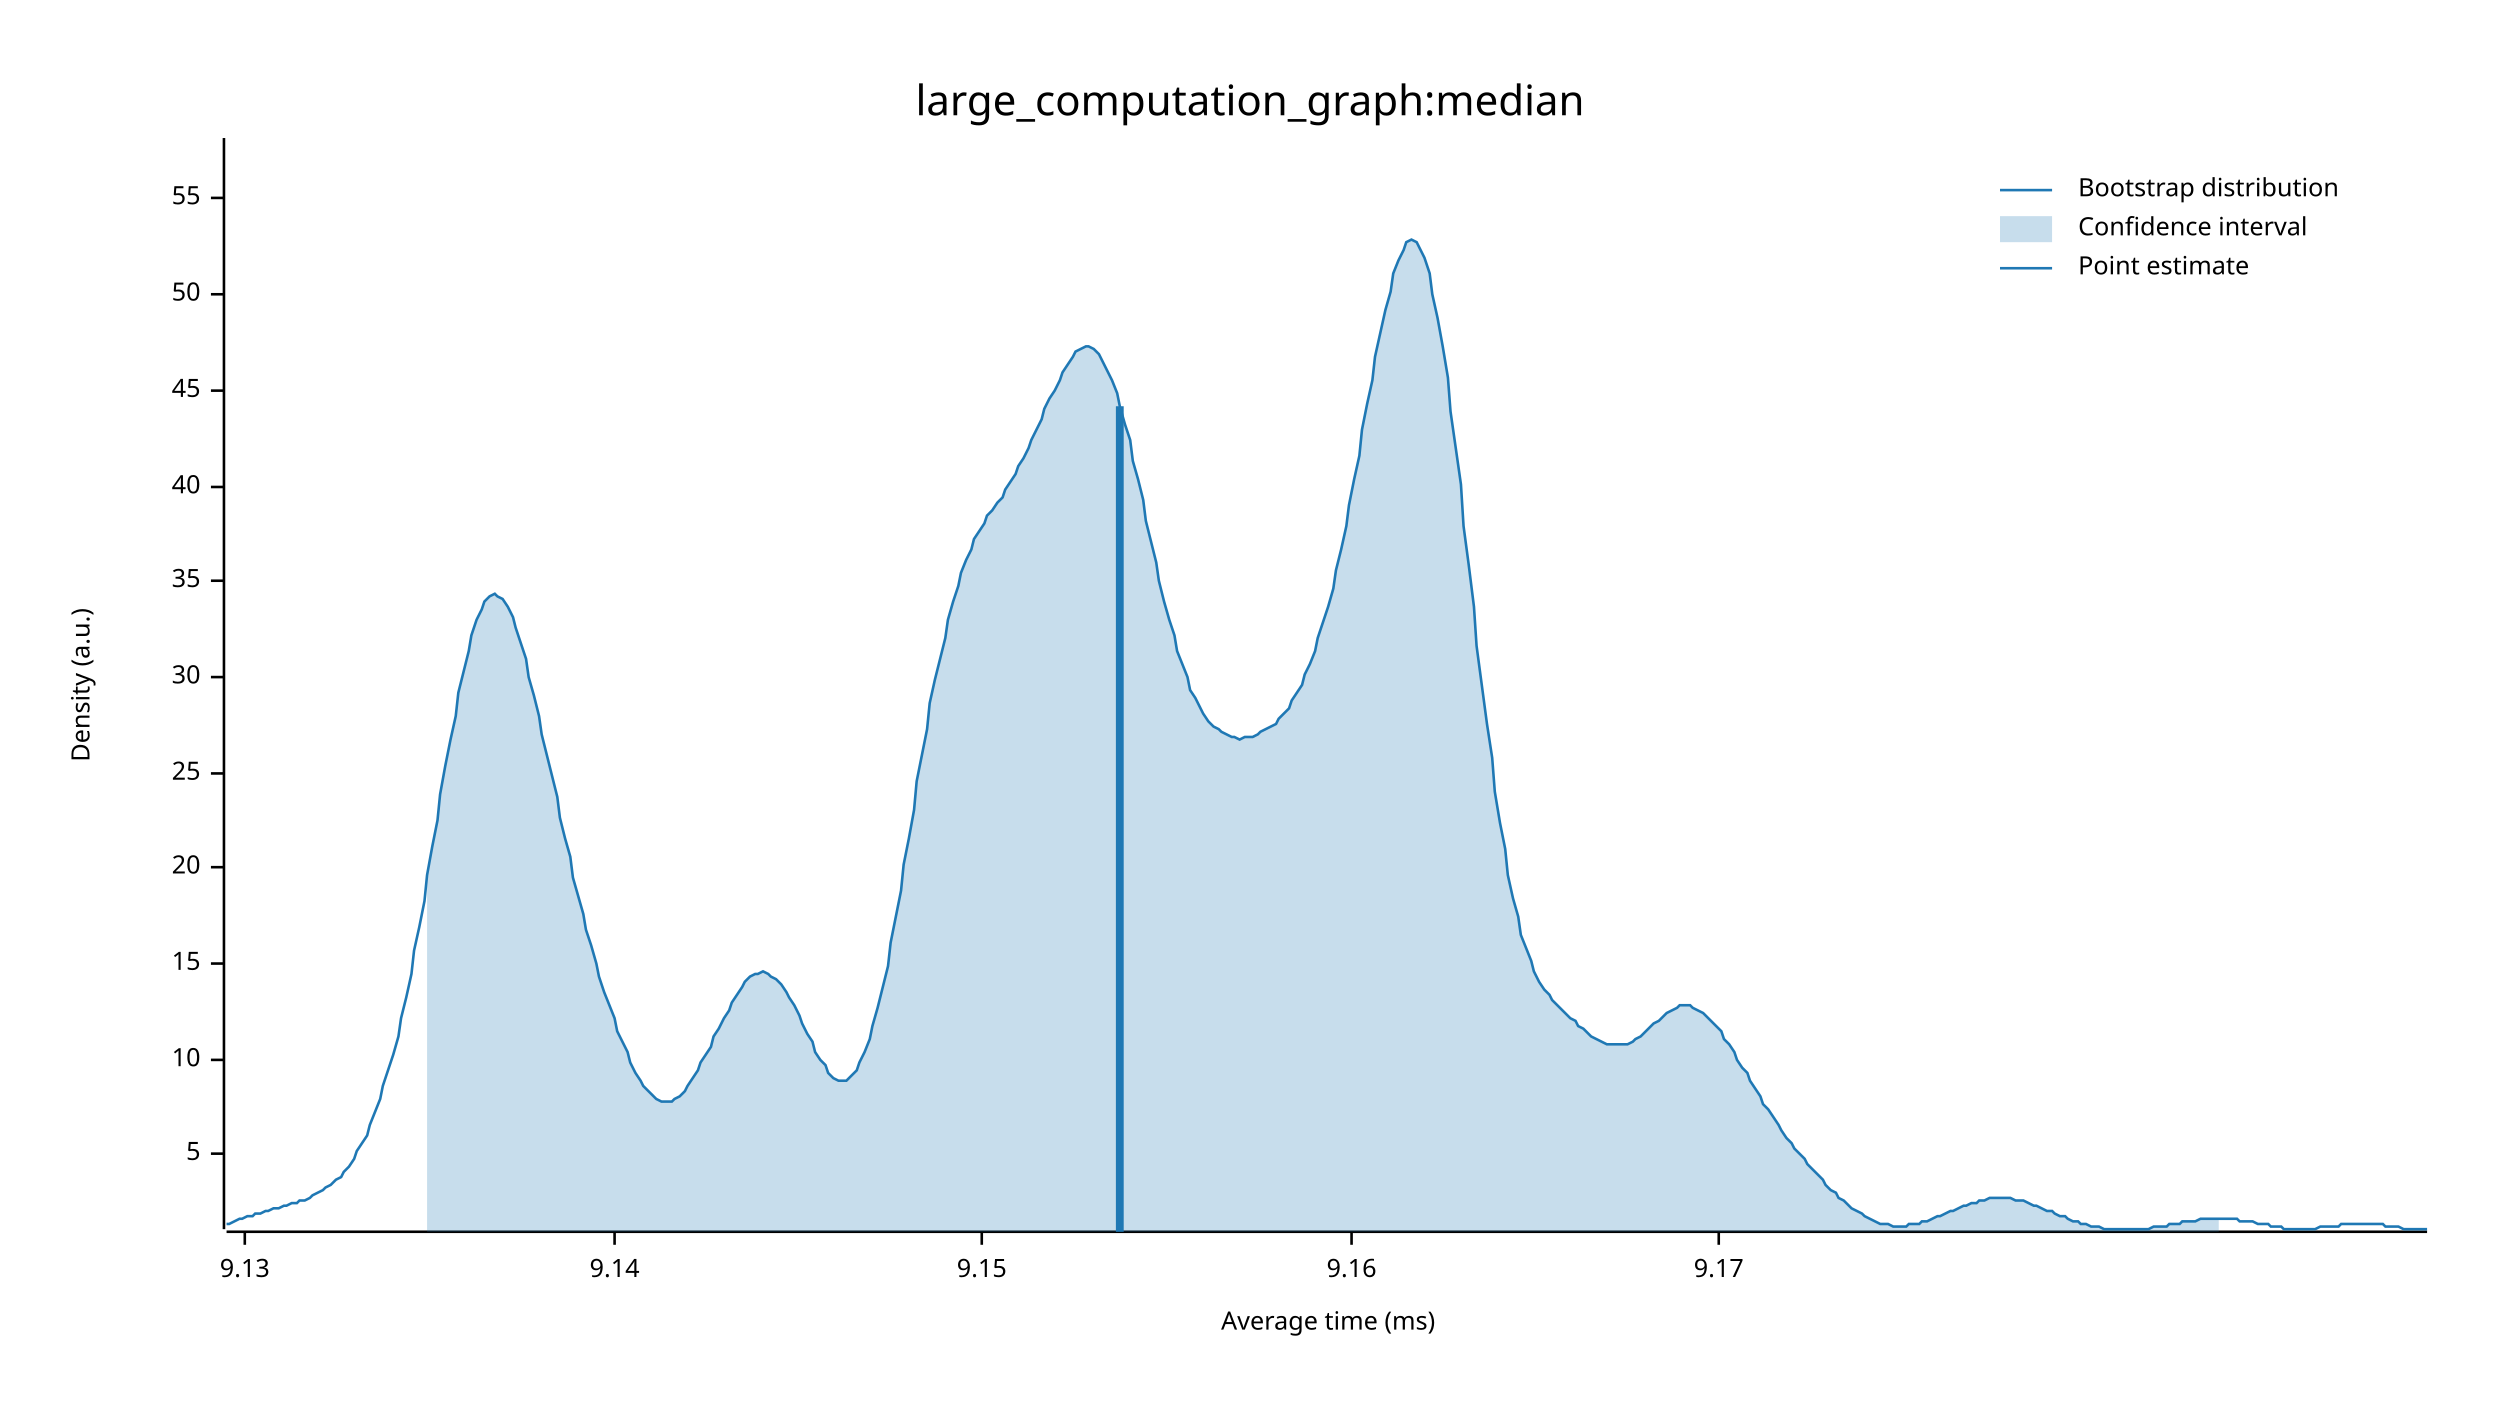
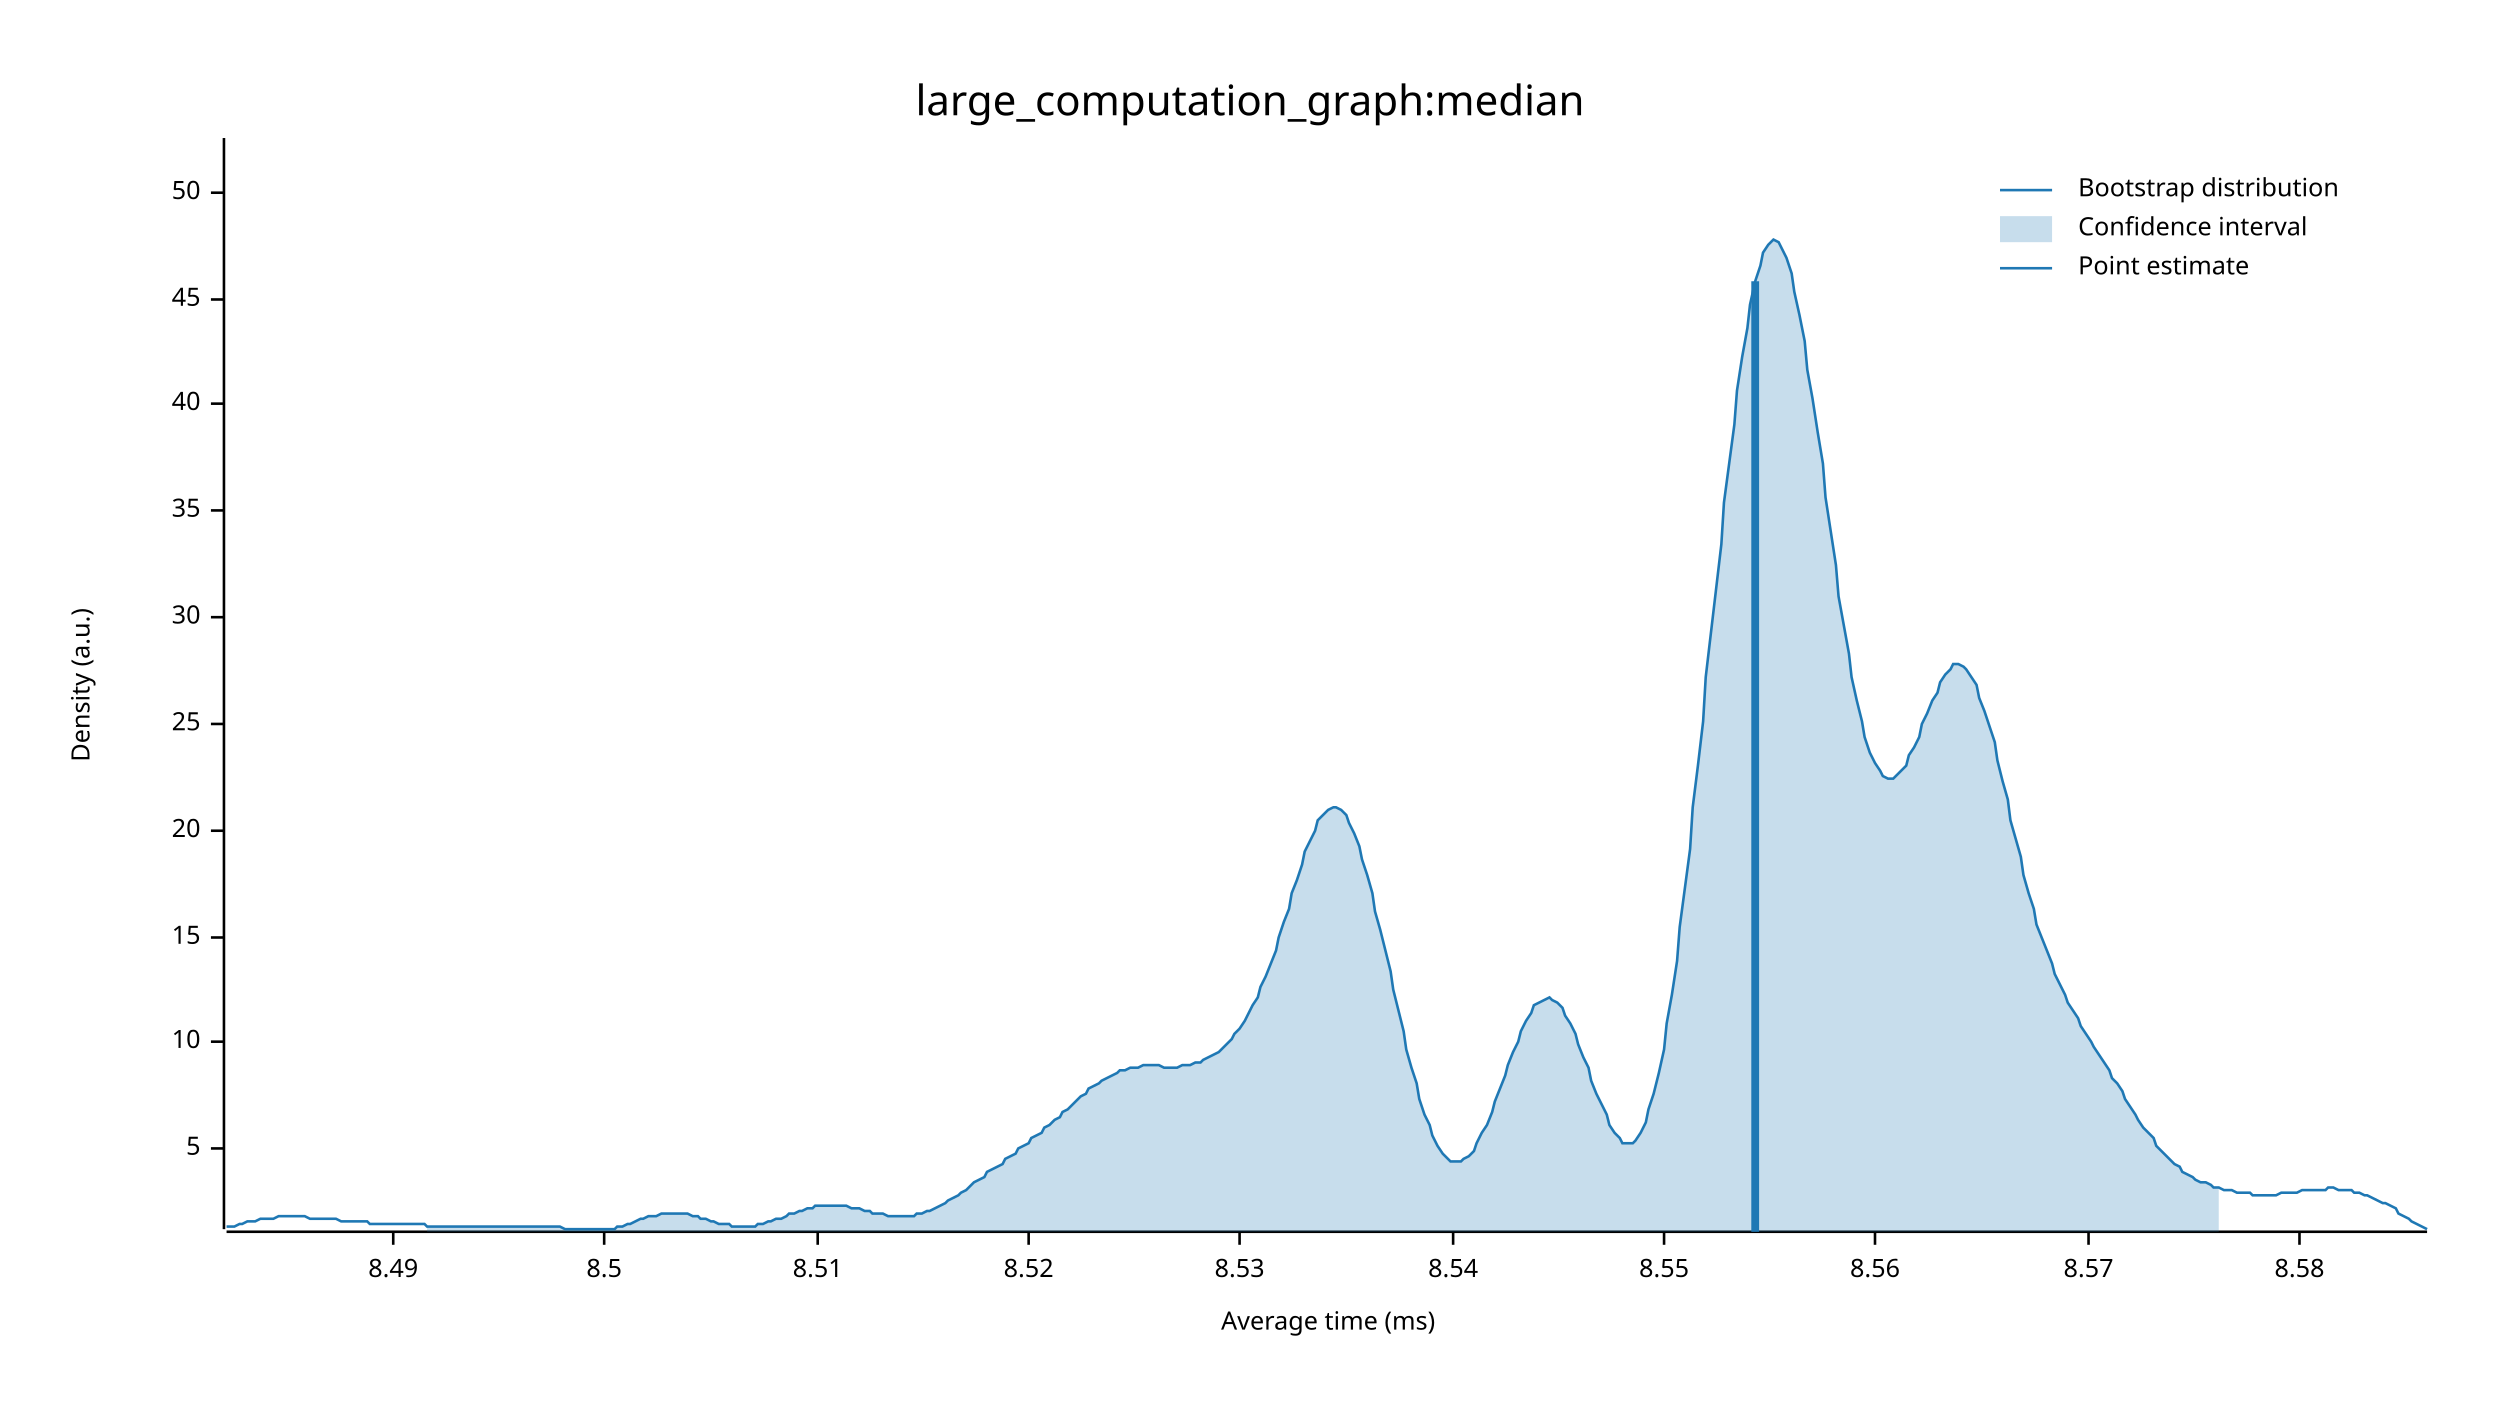
<svg xmlns="http://www.w3.org/2000/svg" width="960" height="540" viewBox="0 0 960 540">
  <text x="480" y="32" dy="0.76em" text-anchor="middle" font-family="sans-serif" font-size="16.129" opacity="1" fill="#000000">
large_computation_graph:median
</text>
  <text x="27" y="263" dy="0.76em" text-anchor="middle" font-family="sans-serif" font-size="9.677" opacity="1" fill="#000000" transform="rotate(270, 27, 263)">
Density (a.u.)
</text>
  <text x="510" y="513" dy="-0.5ex" text-anchor="middle" font-family="sans-serif" font-size="9.677" opacity="1" fill="#000000">
Average time (ms)
</text>
  <polyline fill="none" opacity="1" stroke="#000000" stroke-width="1" points="86,53 86,472 " />
-   <text x="77" y="443" dy="0.5ex" text-anchor="end" font-family="sans-serif" font-size="9.677" opacity="1" fill="#000000">
+   <text x="77" y="441" dy="0.5ex" text-anchor="end" font-family="sans-serif" font-size="9.677" opacity="1" fill="#000000">
5
</text>
-   <polyline fill="none" opacity="1" stroke="#000000" stroke-width="1" points="81,443 86,443 " />
-   <text x="77" y="407" dy="0.5ex" text-anchor="end" font-family="sans-serif" font-size="9.677" opacity="1" fill="#000000">
+   <polyline fill="none" opacity="1" stroke="#000000" stroke-width="1" points="81,441 86,441 " />
+   <text x="77" y="400" dy="0.5ex" text-anchor="end" font-family="sans-serif" font-size="9.677" opacity="1" fill="#000000">
10
</text>
-   <polyline fill="none" opacity="1" stroke="#000000" stroke-width="1" points="81,407 86,407 " />
-   <text x="77" y="370" dy="0.5ex" text-anchor="end" font-family="sans-serif" font-size="9.677" opacity="1" fill="#000000">
+   <polyline fill="none" opacity="1" stroke="#000000" stroke-width="1" points="81,400 86,400 " />
+   <text x="77" y="360" dy="0.5ex" text-anchor="end" font-family="sans-serif" font-size="9.677" opacity="1" fill="#000000">
15
</text>
-   <polyline fill="none" opacity="1" stroke="#000000" stroke-width="1" points="81,370 86,370 " />
-   <text x="77" y="333" dy="0.5ex" text-anchor="end" font-family="sans-serif" font-size="9.677" opacity="1" fill="#000000">
+   <polyline fill="none" opacity="1" stroke="#000000" stroke-width="1" points="81,360 86,360 " />
+   <text x="77" y="319" dy="0.5ex" text-anchor="end" font-family="sans-serif" font-size="9.677" opacity="1" fill="#000000">
20
</text>
-   <polyline fill="none" opacity="1" stroke="#000000" stroke-width="1" points="81,333 86,333 " />
-   <text x="77" y="297" dy="0.5ex" text-anchor="end" font-family="sans-serif" font-size="9.677" opacity="1" fill="#000000">
+   <polyline fill="none" opacity="1" stroke="#000000" stroke-width="1" points="81,319 86,319 " />
+   <text x="77" y="278" dy="0.5ex" text-anchor="end" font-family="sans-serif" font-size="9.677" opacity="1" fill="#000000">
25
</text>
-   <polyline fill="none" opacity="1" stroke="#000000" stroke-width="1" points="81,297 86,297 " />
-   <text x="77" y="260" dy="0.5ex" text-anchor="end" font-family="sans-serif" font-size="9.677" opacity="1" fill="#000000">
+   <polyline fill="none" opacity="1" stroke="#000000" stroke-width="1" points="81,278 86,278 " />
+   <text x="77" y="237" dy="0.5ex" text-anchor="end" font-family="sans-serif" font-size="9.677" opacity="1" fill="#000000">
30
</text>
-   <polyline fill="none" opacity="1" stroke="#000000" stroke-width="1" points="81,260 86,260 " />
-   <text x="77" y="223" dy="0.5ex" text-anchor="end" font-family="sans-serif" font-size="9.677" opacity="1" fill="#000000">
+   <polyline fill="none" opacity="1" stroke="#000000" stroke-width="1" points="81,237 86,237 " />
+   <text x="77" y="196" dy="0.5ex" text-anchor="end" font-family="sans-serif" font-size="9.677" opacity="1" fill="#000000">
35
</text>
-   <polyline fill="none" opacity="1" stroke="#000000" stroke-width="1" points="81,223 86,223 " />
-   <text x="77" y="187" dy="0.5ex" text-anchor="end" font-family="sans-serif" font-size="9.677" opacity="1" fill="#000000">
+   <polyline fill="none" opacity="1" stroke="#000000" stroke-width="1" points="81,196 86,196 " />
+   <text x="77" y="155" dy="0.5ex" text-anchor="end" font-family="sans-serif" font-size="9.677" opacity="1" fill="#000000">
40
</text>
-   <polyline fill="none" opacity="1" stroke="#000000" stroke-width="1" points="81,187 86,187 " />
-   <text x="77" y="150" dy="0.5ex" text-anchor="end" font-family="sans-serif" font-size="9.677" opacity="1" fill="#000000">
+   <polyline fill="none" opacity="1" stroke="#000000" stroke-width="1" points="81,155 86,155 " />
+   <text x="77" y="115" dy="0.5ex" text-anchor="end" font-family="sans-serif" font-size="9.677" opacity="1" fill="#000000">
45
</text>
-   <polyline fill="none" opacity="1" stroke="#000000" stroke-width="1" points="81,150 86,150 " />
-   <text x="77" y="113" dy="0.5ex" text-anchor="end" font-family="sans-serif" font-size="9.677" opacity="1" fill="#000000">
+   <polyline fill="none" opacity="1" stroke="#000000" stroke-width="1" points="81,115 86,115 " />
+   <text x="77" y="74" dy="0.5ex" text-anchor="end" font-family="sans-serif" font-size="9.677" opacity="1" fill="#000000">
50
</text>
-   <polyline fill="none" opacity="1" stroke="#000000" stroke-width="1" points="81,113 86,113 " />
-   <text x="77" y="76" dy="0.5ex" text-anchor="end" font-family="sans-serif" font-size="9.677" opacity="1" fill="#000000">
- 55
+   <polyline fill="none" opacity="1" stroke="#000000" stroke-width="1" points="81,74 86,74 " />
+   <polyline fill="none" opacity="1" stroke="#000000" stroke-width="1" points="87,473 932,473 " />
+   <text x="151" y="483" dy="0.76em" text-anchor="middle" font-family="sans-serif" font-size="9.677" opacity="1" fill="#000000">
+ 8.49
</text>
-   <polyline fill="none" opacity="1" stroke="#000000" stroke-width="1" points="81,76 86,76 " />
-   <polyline fill="none" opacity="1" stroke="#000000" stroke-width="1" points="87,473 932,473 " />
-   <text x="94" y="483" dy="0.76em" text-anchor="middle" font-family="sans-serif" font-size="9.677" opacity="1" fill="#000000">
- 9.13
+   <polyline fill="none" opacity="1" stroke="#000000" stroke-width="1" points="151,473 151,478 " />
+   <text x="232" y="483" dy="0.76em" text-anchor="middle" font-family="sans-serif" font-size="9.677" opacity="1" fill="#000000">
+ 8.5
</text>
-   <polyline fill="none" opacity="1" stroke="#000000" stroke-width="1" points="94,473 94,478 " />
-   <text x="236" y="483" dy="0.76em" text-anchor="middle" font-family="sans-serif" font-size="9.677" opacity="1" fill="#000000">
- 9.14
+   <polyline fill="none" opacity="1" stroke="#000000" stroke-width="1" points="232,473 232,478 " />
+   <text x="314" y="483" dy="0.76em" text-anchor="middle" font-family="sans-serif" font-size="9.677" opacity="1" fill="#000000">
+ 8.51
</text>
-   <polyline fill="none" opacity="1" stroke="#000000" stroke-width="1" points="236,473 236,478 " />
-   <text x="377" y="483" dy="0.76em" text-anchor="middle" font-family="sans-serif" font-size="9.677" opacity="1" fill="#000000">
- 9.15
+   <polyline fill="none" opacity="1" stroke="#000000" stroke-width="1" points="314,473 314,478 " />
+   <text x="395" y="483" dy="0.76em" text-anchor="middle" font-family="sans-serif" font-size="9.677" opacity="1" fill="#000000">
+ 8.52
</text>
-   <polyline fill="none" opacity="1" stroke="#000000" stroke-width="1" points="377,473 377,478 " />
-   <text x="519" y="483" dy="0.76em" text-anchor="middle" font-family="sans-serif" font-size="9.677" opacity="1" fill="#000000">
- 9.16
+   <polyline fill="none" opacity="1" stroke="#000000" stroke-width="1" points="395,473 395,478 " />
+   <text x="476" y="483" dy="0.76em" text-anchor="middle" font-family="sans-serif" font-size="9.677" opacity="1" fill="#000000">
+ 8.53
</text>
-   <polyline fill="none" opacity="1" stroke="#000000" stroke-width="1" points="519,473 519,478 " />
-   <text x="660" y="483" dy="0.76em" text-anchor="middle" font-family="sans-serif" font-size="9.677" opacity="1" fill="#000000">
- 9.17
+   <polyline fill="none" opacity="1" stroke="#000000" stroke-width="1" points="476,473 476,478 " />
+   <text x="558" y="483" dy="0.76em" text-anchor="middle" font-family="sans-serif" font-size="9.677" opacity="1" fill="#000000">
+ 8.54
</text>
-   <polyline fill="none" opacity="1" stroke="#000000" stroke-width="1" points="660,473 660,478 " />
-   <polyline fill="none" opacity="1" stroke="#1F78B4" stroke-width="1" points="87,470 88,470 90,469 92,468 93,468 95,467 97,467 98,466 100,466 102,465 103,465 105,464 107,464 109,463 110,463 112,462 114,462 115,461 117,461 119,460 120,459 122,458 124,457 125,456 127,455 129,453 131,452 132,450 134,448 136,445 137,442 139,439 141,436 142,432 144,427 146,422 147,417 149,411 151,405 153,398 154,391 156,383 158,374 159,365 161,356 163,346 164,336 166,325 168,315 169,305 171,294 173,284 175,275 176,266 178,258 180,250 181,244 183,238 185,234 186,231 188,229 190,228 191,229 193,230 195,233 197,237 198,241 200,247 202,253 203,260 205,267 207,275 208,282 210,290 212,298 214,306 215,314 217,322 219,329 220,337 222,344 224,351 225,357 227,363 229,370 230,375 232,381 234,386 236,391 237,396 239,400 241,404 242,408 244,412 246,415 247,417 249,419 251,421 252,422 254,423 256,423 258,423 259,422 261,421 263,419 264,417 266,414 268,411 269,408 271,405 273,402 274,398 276,395 278,391 280,388 281,385 283,382 285,379 286,377 288,375 290,374 291,374 293,373 295,374 296,375 298,376 300,378 302,381 303,383 305,386 307,390 308,393 310,397 312,400 313,404 315,407 317,409 318,412 320,414 322,415 324,415 325,415 327,413 329,411 330,408 332,404 334,399 335,394 337,387 339,379 341,371 342,362 344,352 346,342 347,332 349,322 351,311 352,300 354,290 356,280 357,270 359,261 361,253 363,245 364,238 366,231 368,225 369,220 371,215 373,211 374,207 376,204 378,201 379,198 381,196 383,193 385,191 386,188 388,185 390,182 391,179 393,176 395,172 396,169 398,165 400,161 401,157 403,153 405,150 407,146 408,143 410,140 412,137 413,135 415,134 417,133 418,133 420,134 422,136 423,138 425,142 427,146 429,151 430,156 432,163 434,169 435,177 437,184 439,192 440,200 442,208 444,216 445,223 447,231 449,238 451,244 452,250 454,255 456,260 457,265 459,268 461,272 462,274 464,277 466,279 468,280 469,281 471,282 473,283 474,283 476,284 478,283 479,283 481,283 483,282 484,281 486,280 488,279 490,278 491,276 493,274 495,272 496,269 498,266 500,263 501,259 503,255 505,250 506,245 508,239 510,233 512,226 513,219 515,211 517,202 518,194 520,184 522,175 523,165 525,155 527,146 528,137 530,128 532,119 534,112 535,105 537,100 539,96 540,93 542,92 544,93 545,95 547,99 549,105 550,113 552,122 554,133 556,145 557,158 559,172 561,186 562,202 564,217 566,233 567,248 569,263 571,278 573,291 574,304 576,316 578,326 579,336 581,345 583,352 584,359 586,364 588,369 589,373 591,377 593,380 595,382 596,384 598,386 600,388 601,389 603,391 605,392 606,394 608,395 610,397 611,398 613,399 615,400 617,401 618,401 620,401 622,401 623,401 625,401 627,400 628,399 630,398 632,396 633,395 635,393 637,392 639,390 640,389 642,388 644,387 645,386 647,386 649,386 650,387 652,388 654,389 655,390 657,392 659,394 661,396 662,399 664,401 666,404 667,407 669,410 671,412 672,415 674,418 676,421 677,424 679,426 681,429 683,432 684,434 686,437 688,439 689,441 691,443 693,445 694,447 696,449 698,451 700,453 701,455 703,457 705,458 706,460 708,461 710,463 711,464 713,465 715,466 716,467 718,468 720,469 722,470 723,470 725,470 727,471 728,471 730,471 732,471 733,470 735,470 737,470 738,469 740,469 742,468 744,467 745,467 747,466 749,465 750,465 752,464 754,463 755,463 757,462 759,462 760,461 762,461 764,460 766,460 767,460 769,460 771,460 772,460 774,461 776,461 777,461 779,462 781,463 782,463 784,464 786,465 788,465 789,466 791,467 793,467 794,468 796,469 798,469 799,470 801,470 803,471 804,471 806,471 808,472 810,472 811,472 813,472 815,472 816,472 818,472 820,472 821,472 823,472 825,472 827,471 828,471 830,471 832,471 833,470 835,470 837,470 838,469 840,469 842,469 843,469 845,468 847,468 849,468 850,468 852,468 854,468 855,468 857,468 859,468 860,469 862,469 864,469 865,469 867,470 869,470 871,470 872,471 874,471 876,471 877,472 879,472 881,472 882,472 884,472 886,472 887,472 889,472 891,471 893,471 894,471 896,471 898,471 899,470 901,470 903,470 904,470 906,470 908,470 909,470 911,470 913,470 915,470 916,471 918,471 920,471 921,471 923,472 925,472 926,472 928,472 930,472 932,472 " />
-   <polygon opacity="0.25" fill="#1F78B4" points="164,336 166,325 168,315 169,305 171,294 173,284 175,275 176,266 178,258 180,250 181,244 183,238 185,234 186,231 188,229 190,228 191,229 193,230 195,233 197,237 198,241 200,247 202,253 203,260 205,267 207,275 208,282 210,290 212,298 214,306 215,314 217,322 219,329 220,337 222,344 224,351 225,357 227,363 229,370 230,375 232,381 234,386 236,391 237,396 239,400 241,404 242,408 244,412 246,415 247,417 249,419 251,421 252,422 254,423 256,423 258,423 259,422 261,421 263,419 264,417 266,414 268,411 269,408 271,405 273,402 274,398 276,395 278,391 280,388 281,385 283,382 285,379 286,377 288,375 290,374 291,374 293,373 295,374 296,375 298,376 300,378 302,381 303,383 305,386 307,390 308,393 310,397 312,400 313,404 315,407 317,409 318,412 320,414 322,415 324,415 325,415 327,413 329,411 330,408 332,404 334,399 335,394 337,387 339,379 341,371 342,362 344,352 346,342 347,332 349,322 351,311 352,300 354,290 356,280 357,270 359,261 361,253 363,245 364,238 366,231 368,225 369,220 371,215 373,211 374,207 376,204 378,201 379,198 381,196 383,193 385,191 386,188 388,185 390,182 391,179 393,176 395,172 396,169 398,165 400,161 401,157 403,153 405,150 407,146 408,143 410,140 412,137 413,135 415,134 417,133 418,133 420,134 422,136 423,138 425,142 427,146 429,151 430,156 432,163 434,169 435,177 437,184 439,192 440,200 442,208 444,216 445,223 447,231 449,238 451,244 452,250 454,255 456,260 457,265 459,268 461,272 462,274 464,277 466,279 468,280 469,281 471,282 473,283 474,283 476,284 478,283 479,283 481,283 483,282 484,281 486,280 488,279 490,278 491,276 493,274 495,272 496,269 498,266 500,263 501,259 503,255 505,250 506,245 508,239 510,233 512,226 513,219 515,211 517,202 518,194 520,184 522,175 523,165 525,155 527,146 528,137 530,128 532,119 534,112 535,105 537,100 539,96 540,93 542,92 544,93 545,95 547,99 549,105 550,113 552,122 554,133 556,145 557,158 559,172 561,186 562,202 564,217 566,233 567,248 569,263 571,278 573,291 574,304 576,316 578,326 579,336 581,345 583,352 584,359 586,364 588,369 589,373 591,377 593,380 595,382 596,384 598,386 600,388 601,389 603,391 605,392 606,394 608,395 610,397 611,398 613,399 615,400 617,401 618,401 620,401 622,401 623,401 625,401 627,400 628,399 630,398 632,396 633,395 635,393 637,392 639,390 640,389 642,388 644,387 645,386 647,386 649,386 650,387 652,388 654,389 655,390 657,392 659,394 661,396 662,399 664,401 666,404 667,407 669,410 671,412 672,415 674,418 676,421 677,424 679,426 681,429 683,432 684,434 686,437 688,439 689,441 691,443 693,445 694,447 696,449 698,451 700,453 701,455 703,457 705,458 706,460 708,461 710,463 711,464 713,465 715,466 716,467 718,468 720,469 722,470 723,470 725,470 727,471 728,471 730,471 732,471 733,470 735,470 737,470 738,469 740,469 742,468 744,467 745,467 747,466 749,465 750,465 752,464 754,463 755,463 757,462 759,462 760,461 762,461 764,460 766,460 767,460 769,460 771,460 772,460 774,461 776,461 777,461 779,462 781,463 782,463 784,464 786,465 788,465 789,466 791,467 793,467 794,468 796,469 798,469 799,470 801,470 803,471 804,471 806,471 808,472 810,472 811,472 813,472 815,472 816,472 818,472 820,472 821,472 823,472 825,472 827,471 828,471 830,471 832,471 833,470 835,470 837,470 838,469 840,469 842,469 843,469 845,468 847,468 849,468 850,468 852,468 852,473 164,473 " />
-   <polyline fill="none" opacity="1" stroke="#1F78B4" stroke-width="3" points="430,473 430,156 " />
+   <polyline fill="none" opacity="1" stroke="#000000" stroke-width="1" points="558,473 558,478 " />
+   <text x="639" y="483" dy="0.76em" text-anchor="middle" font-family="sans-serif" font-size="9.677" opacity="1" fill="#000000">
+ 8.55
+ </text>
+   <polyline fill="none" opacity="1" stroke="#000000" stroke-width="1" points="639,473 639,478 " />
+   <text x="720" y="483" dy="0.76em" text-anchor="middle" font-family="sans-serif" font-size="9.677" opacity="1" fill="#000000">
+ 8.56
+ </text>
+   <polyline fill="none" opacity="1" stroke="#000000" stroke-width="1" points="720,473 720,478 " />
+   <text x="802" y="483" dy="0.76em" text-anchor="middle" font-family="sans-serif" font-size="9.677" opacity="1" fill="#000000">
+ 8.57
+ </text>
+   <polyline fill="none" opacity="1" stroke="#000000" stroke-width="1" points="802,473 802,478 " />
+   <text x="883" y="483" dy="0.76em" text-anchor="middle" font-family="sans-serif" font-size="9.677" opacity="1" fill="#000000">
+ 8.58
+ </text>
+   <polyline fill="none" opacity="1" stroke="#000000" stroke-width="1" points="883,473 883,478 " />
+   <polyline fill="none" opacity="1" stroke="#1F78B4" stroke-width="1" points="87,471 88,471 90,471 92,470 93,470 95,469 97,469 98,469 100,468 102,468 103,468 105,468 107,467 109,467 110,467 112,467 114,467 115,467 117,467 119,468 120,468 122,468 124,468 125,468 127,468 129,468 131,469 132,469 134,469 136,469 137,469 139,469 141,469 142,470 144,470 146,470 147,470 149,470 151,470 153,470 154,470 156,470 158,470 159,470 161,470 163,470 164,471 166,471 168,471 169,471 171,471 173,471 175,471 176,471 178,471 180,471 181,471 183,471 185,471 186,471 188,471 190,471 191,471 193,471 195,471 197,471 198,471 200,471 202,471 203,471 205,471 207,471 208,471 210,471 212,471 214,471 215,471 217,472 219,472 220,472 222,472 224,472 225,472 227,472 229,472 230,472 232,472 234,472 236,472 237,471 239,471 241,470 242,470 244,469 246,468 247,468 249,467 251,467 252,467 254,466 256,466 258,466 259,466 261,466 263,466 264,466 266,467 268,467 269,468 271,468 273,469 274,469 276,470 278,470 280,470 281,471 283,471 285,471 286,471 288,471 290,471 291,470 293,470 295,469 296,469 298,468 300,468 302,467 303,466 305,466 307,465 308,465 310,464 312,464 313,463 315,463 317,463 318,463 320,463 322,463 324,463 325,463 327,464 329,464 330,464 332,465 334,465 335,466 337,466 339,466 341,467 342,467 344,467 346,467 347,467 349,467 351,467 352,466 354,466 356,465 357,465 359,464 361,463 363,462 364,461 366,460 368,459 369,458 371,457 373,455 374,454 376,453 378,452 379,450 381,449 383,448 385,447 386,445 388,444 390,443 391,441 393,440 395,439 396,437 398,436 400,435 401,433 403,432 405,430 407,429 408,427 410,426 412,424 413,423 415,421 417,420 418,418 420,417 422,416 423,415 425,414 427,413 429,412 430,411 432,411 434,410 435,410 437,410 439,409 440,409 442,409 444,409 445,409 447,410 449,410 451,410 452,410 454,409 456,409 457,409 459,408 461,408 462,407 464,406 466,405 468,404 469,403 471,401 473,399 474,397 476,395 478,392 479,390 481,386 483,383 484,379 486,375 488,370 490,365 491,360 493,354 495,349 496,343 498,338 500,332 501,327 503,323 505,319 506,315 508,313 510,311 512,310 513,310 515,311 517,313 518,316 520,320 522,325 523,330 525,336 527,343 528,350 530,357 532,365 534,373 535,380 537,388 539,396 540,403 542,410 544,416 545,422 547,428 549,432 550,436 552,440 554,443 556,445 557,446 559,446 561,446 562,445 564,444 566,442 567,439 569,435 571,432 573,427 574,423 576,418 578,413 579,409 581,404 583,400 584,396 586,392 588,389 589,386 591,385 593,384 595,383 596,384 598,385 600,387 601,390 603,393 605,397 606,401 608,406 610,410 611,415 613,420 615,424 617,428 618,432 620,435 622,437 623,439 625,439 627,439 628,438 630,435 632,431 633,426 635,420 637,412 639,403 640,393 642,382 644,369 645,356 647,341 649,326 650,310 652,294 654,277 655,260 657,243 659,226 661,209 662,193 664,178 666,163 667,150 669,137 671,126 672,117 674,108 676,102 677,97 679,94 681,92 683,93 684,95 686,99 688,105 689,112 691,121 693,131 694,142 696,153 698,166 700,178 701,191 703,204 705,217 706,229 708,240 710,251 711,260 713,269 715,277 716,283 718,289 720,293 722,296 723,298 725,299 727,299 728,298 730,296 732,294 733,290 735,287 737,283 738,278 740,274 742,269 744,266 745,262 747,259 749,257 750,255 752,255 754,256 755,257 757,260 759,263 760,268 762,273 764,279 766,285 767,292 769,300 771,307 772,315 774,322 776,329 777,336 779,343 781,349 782,355 784,360 786,365 788,370 789,374 791,378 793,382 794,385 796,388 798,391 799,394 801,397 803,400 804,402 806,405 808,408 810,411 811,414 813,416 815,419 816,422 818,425 820,428 821,430 823,433 825,435 827,437 828,440 830,442 832,444 833,445 835,447 837,448 838,450 840,451 842,452 843,453 845,454 847,454 849,455 850,456 852,456 854,457 855,457 857,457 859,458 860,458 862,458 864,458 865,459 867,459 869,459 871,459 872,459 874,459 876,458 877,458 879,458 881,458 882,458 884,457 886,457 887,457 889,457 891,457 893,457 894,456 896,456 898,457 899,457 901,457 903,457 904,458 906,458 908,459 909,459 911,460 913,461 915,462 916,462 918,463 920,464 921,466 923,467 925,468 926,469 928,470 930,471 932,472 " />
+   <polygon opacity="0.25" fill="#1F78B4" points="164,471 166,471 168,471 169,471 171,471 173,471 175,471 176,471 178,471 180,471 181,471 183,471 185,471 186,471 188,471 190,471 191,471 193,471 195,471 197,471 198,471 200,471 202,471 203,471 205,471 207,471 208,471 210,471 212,471 214,471 215,471 217,472 219,472 220,472 222,472 224,472 225,472 227,472 229,472 230,472 232,472 234,472 236,472 237,471 239,471 241,470 242,470 244,469 246,468 247,468 249,467 251,467 252,467 254,466 256,466 258,466 259,466 261,466 263,466 264,466 266,467 268,467 269,468 271,468 273,469 274,469 276,470 278,470 280,470 281,471 283,471 285,471 286,471 288,471 290,471 291,470 293,470 295,469 296,469 298,468 300,468 302,467 303,466 305,466 307,465 308,465 310,464 312,464 313,463 315,463 317,463 318,463 320,463 322,463 324,463 325,463 327,464 329,464 330,464 332,465 334,465 335,466 337,466 339,466 341,467 342,467 344,467 346,467 347,467 349,467 351,467 352,466 354,466 356,465 357,465 359,464 361,463 363,462 364,461 366,460 368,459 369,458 371,457 373,455 374,454 376,453 378,452 379,450 381,449 383,448 385,447 386,445 388,444 390,443 391,441 393,440 395,439 396,437 398,436 400,435 401,433 403,432 405,430 407,429 408,427 410,426 412,424 413,423 415,421 417,420 418,418 420,417 422,416 423,415 425,414 427,413 429,412 430,411 432,411 434,410 435,410 437,410 439,409 440,409 442,409 444,409 445,409 447,410 449,410 451,410 452,410 454,409 456,409 457,409 459,408 461,408 462,407 464,406 466,405 468,404 469,403 471,401 473,399 474,397 476,395 478,392 479,390 481,386 483,383 484,379 486,375 488,370 490,365 491,360 493,354 495,349 496,343 498,338 500,332 501,327 503,323 505,319 506,315 508,313 510,311 512,310 513,310 515,311 517,313 518,316 520,320 522,325 523,330 525,336 527,343 528,350 530,357 532,365 534,373 535,380 537,388 539,396 540,403 542,410 544,416 545,422 547,428 549,432 550,436 552,440 554,443 556,445 557,446 559,446 561,446 562,445 564,444 566,442 567,439 569,435 571,432 573,427 574,423 576,418 578,413 579,409 581,404 583,400 584,396 586,392 588,389 589,386 591,385 593,384 595,383 596,384 598,385 600,387 601,390 603,393 605,397 606,401 608,406 610,410 611,415 613,420 615,424 617,428 618,432 620,435 622,437 623,439 625,439 627,439 628,438 630,435 632,431 633,426 635,420 637,412 639,403 640,393 642,382 644,369 645,356 647,341 649,326 650,310 652,294 654,277 655,260 657,243 659,226 661,209 662,193 664,178 666,163 667,150 669,137 671,126 672,117 674,108 676,102 677,97 679,94 681,92 683,93 684,95 686,99 688,105 689,112 691,121 693,131 694,142 696,153 698,166 700,178 701,191 703,204 705,217 706,229 708,240 710,251 711,260 713,269 715,277 716,283 718,289 720,293 722,296 723,298 725,299 727,299 728,298 730,296 732,294 733,290 735,287 737,283 738,278 740,274 742,269 744,266 745,262 747,259 749,257 750,255 752,255 754,256 755,257 757,260 759,263 760,268 762,273 764,279 766,285 767,292 769,300 771,307 772,315 774,322 776,329 777,336 779,343 781,349 782,355 784,360 786,365 788,370 789,374 791,378 793,382 794,385 796,388 798,391 799,394 801,397 803,400 804,402 806,405 808,408 810,411 811,414 813,416 815,419 816,422 818,425 820,428 821,430 823,433 825,435 827,437 828,440 830,442 832,444 833,445 835,447 837,448 838,450 840,451 842,452 843,453 845,454 847,454 849,455 850,456 852,456 852,473 164,473 " />
+   <polyline fill="none" opacity="1" stroke="#1F78B4" stroke-width="3" points="674,473 674,108 " />
  <text x="798" y="68" dy="0.76em" text-anchor="start" font-family="sans-serif" font-size="9.677" opacity="1" fill="#000000">
Bootstrap distribution
</text>
  <text x="798" y="83" dy="0.76em" text-anchor="start" font-family="sans-serif" font-size="9.677" opacity="1" fill="#000000">
Confidence interval
</text>
  <text x="798" y="98" dy="0.76em" text-anchor="start" font-family="sans-serif" font-size="9.677" opacity="1" fill="#000000">
Point estimate
</text>
  <polyline fill="none" opacity="1" stroke="#1F78B4" stroke-width="1" points="768,73 788,73 " />
  <rect x="768" y="83" width="20" height="10" opacity="0.25" fill="#1F78B4" stroke="none" />
  <polyline fill="none" opacity="1" stroke="#1F78B4" stroke-width="1" points="768,103 788,103 " />
</svg>
